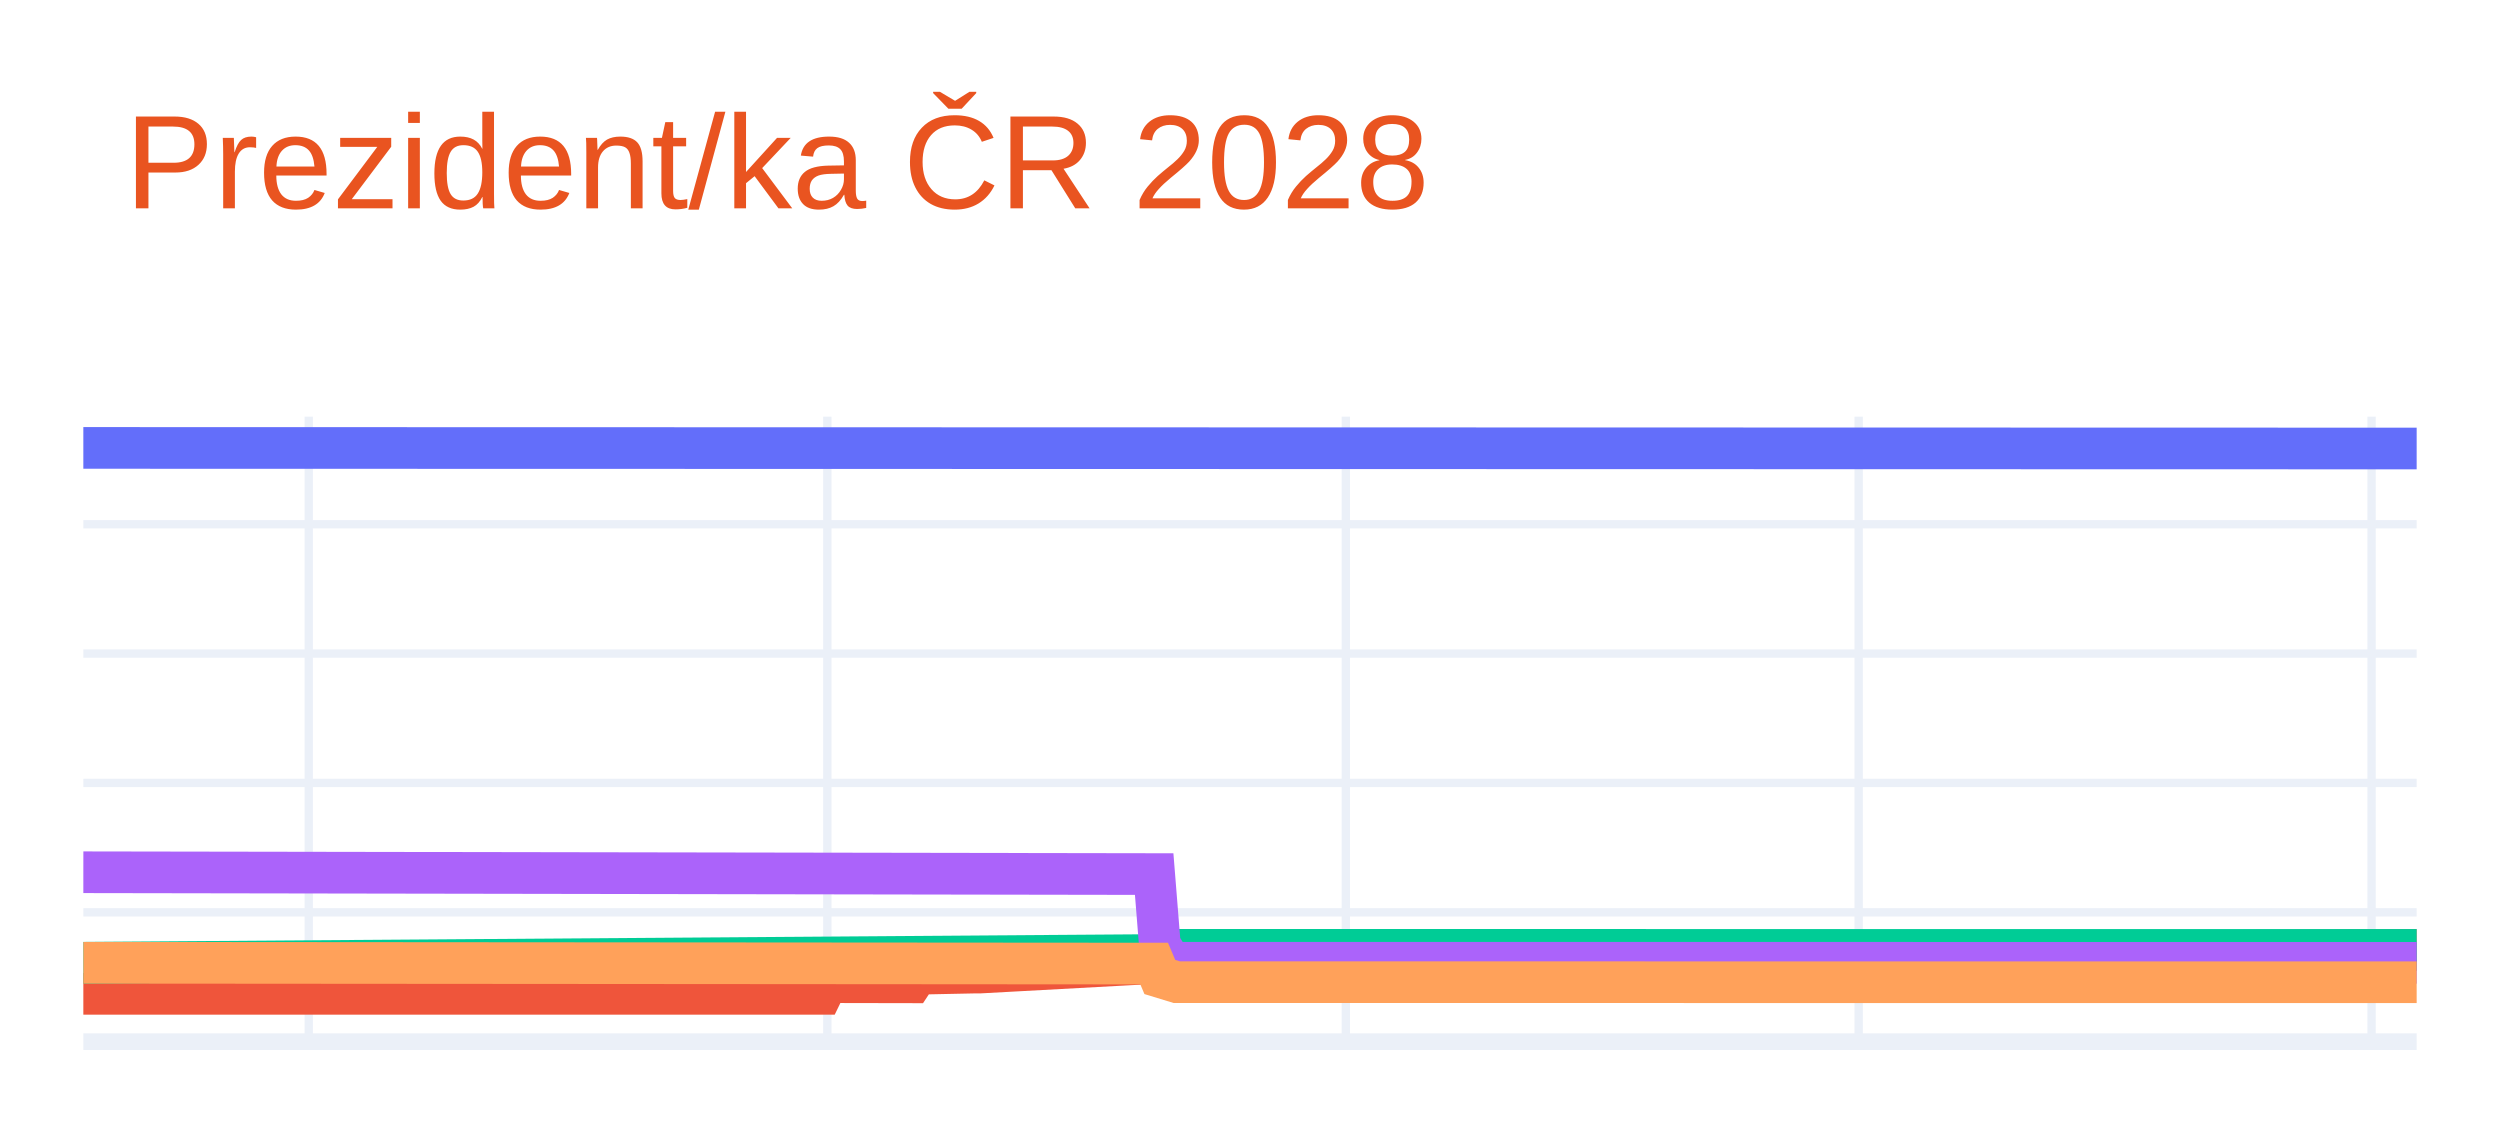
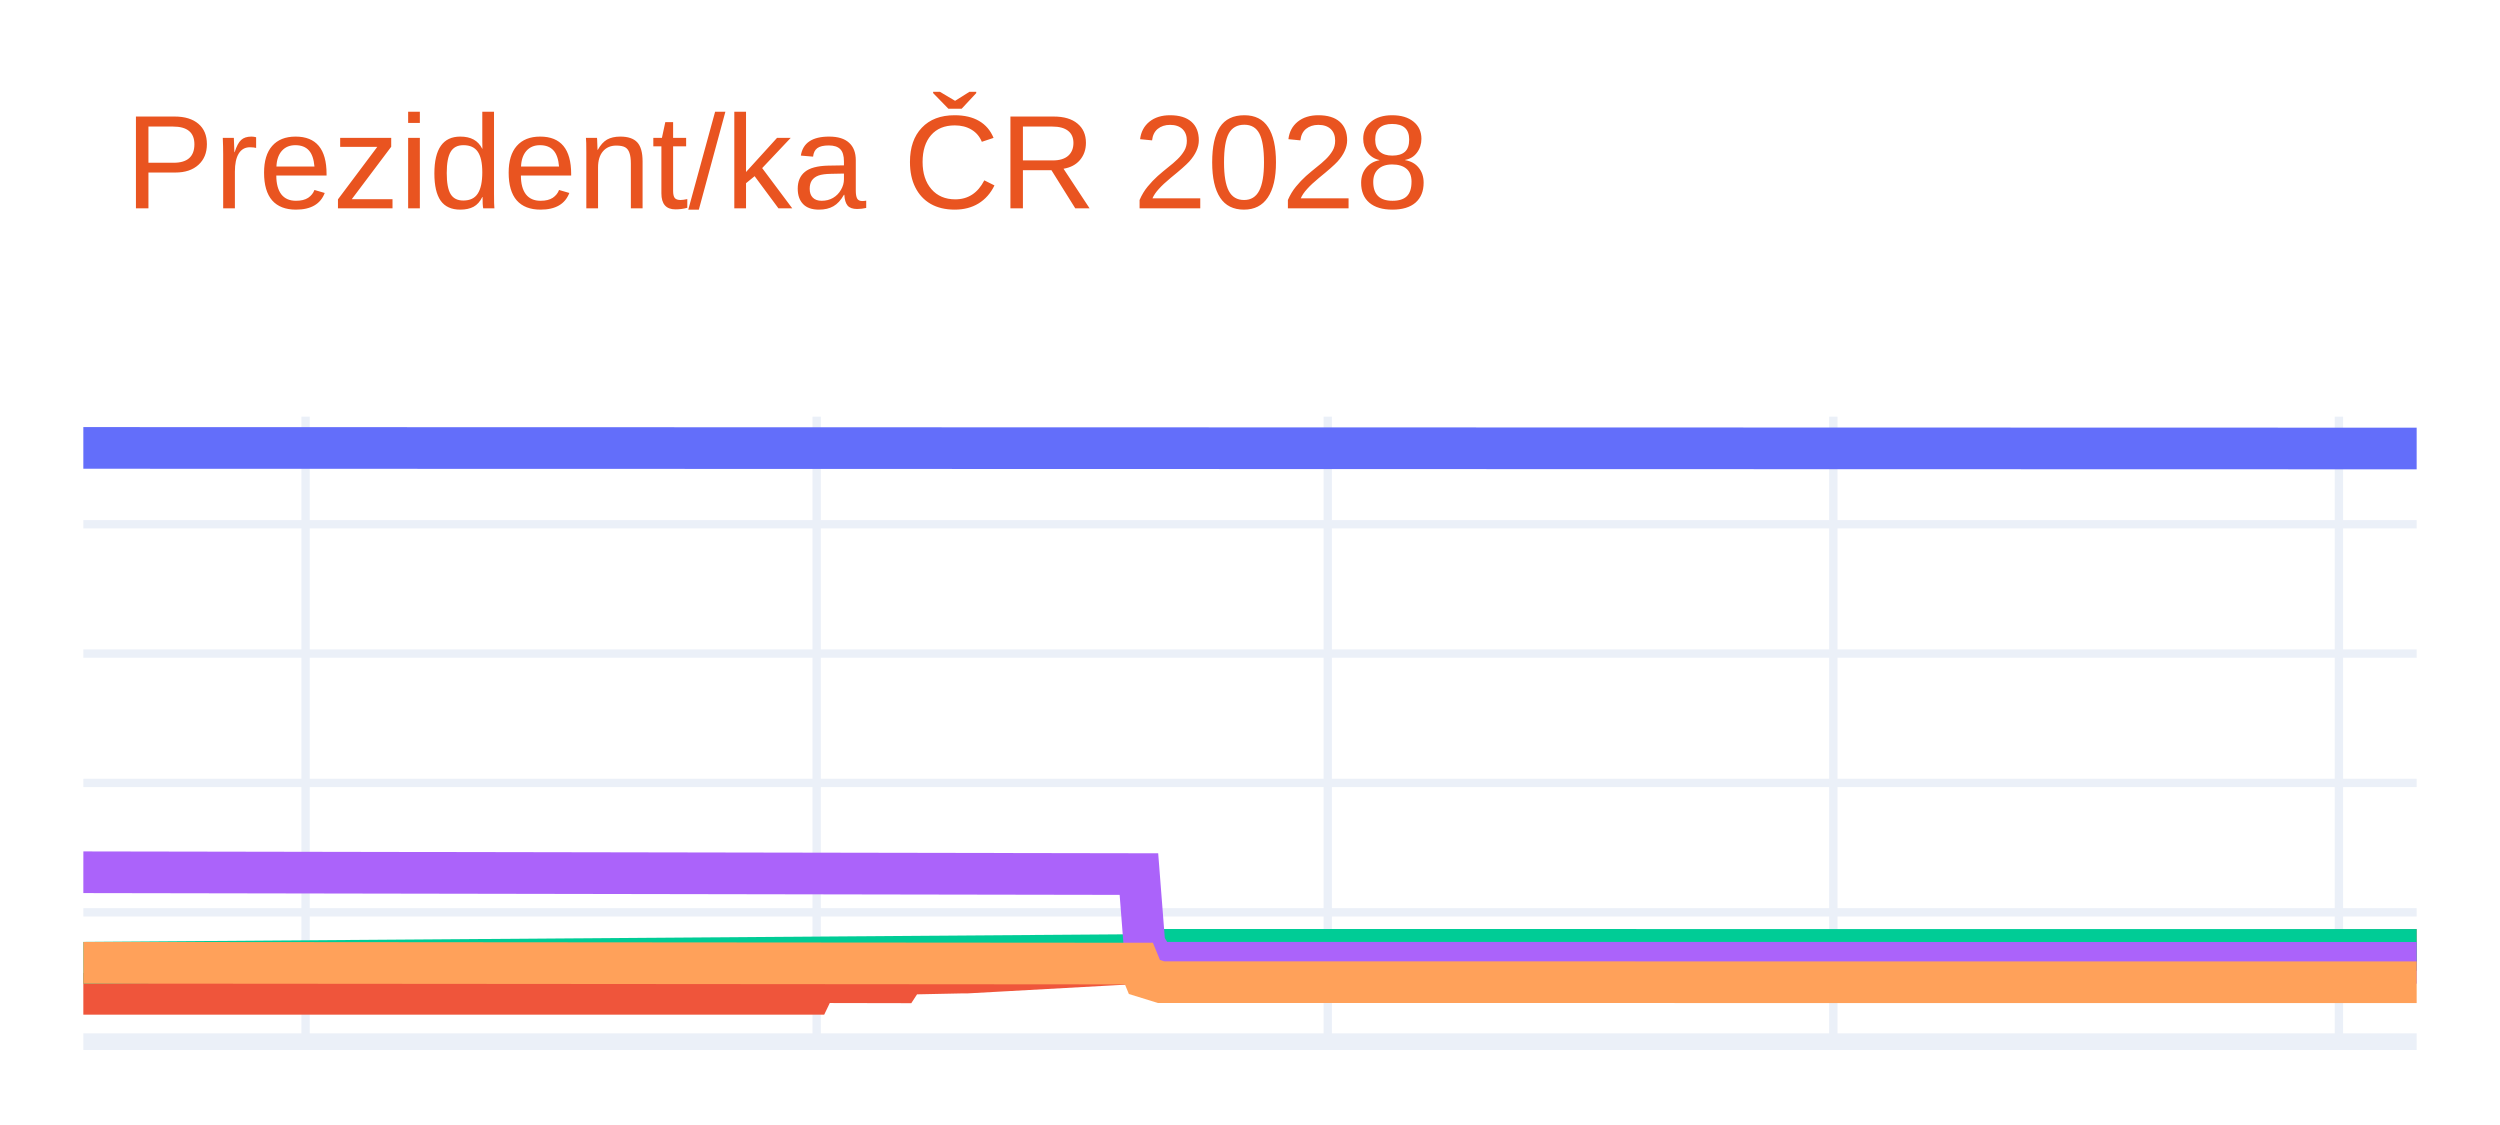
<svg xmlns="http://www.w3.org/2000/svg" class="main-svg" width="300" height="135" style="" viewBox="0 0 300 135">
  <rect x="0" y="0" width="300" height="135" style="fill: rgb(255, 255, 255); fill-opacity: 1;" />
-   <defs id="defs-6d9831">
+   <defs id="defs-209832">
    <g class="clips">
-       <clipPath id="clip6d9831xyplot" class="plotclip">
+       <clipPath id="clip209832xyplot" class="plotclip">
        <rect width="280" height="75" />
      </clipPath>
-       <clipPath class="axesclip" id="clip6d9831x">
+       <clipPath class="axesclip" id="clip209832x">
        <rect x="10" y="0" width="280" height="135" />
      </clipPath>
-       <clipPath class="axesclip" id="clip6d9831y">
+       <clipPath class="axesclip" id="clip209832y">
        <rect x="0" y="50" width="300" height="75" />
      </clipPath>
-       <clipPath class="axesclip" id="clip6d9831xy">
+       <clipPath class="axesclip" id="clip209832xy">
        <rect x="10" y="50" width="280" height="75" />
      </clipPath>
    </g>
    <g class="gradients" />
    <g class="patterns" />
  </defs>
  <g class="bglayer" />
  <g class="layer-below">
    <g class="imagelayer" />
    <g class="shapelayer" />
  </g>
  <g class="cartesianlayer">
    <g class="subplot xy">
      <g class="layer-subplot">
        <g class="shapelayer" />
        <g class="imagelayer" />
      </g>
      <g class="minor-gridlayer">
        <g class="x" />
        <g class="y" />
      </g>
      <g class="gridlayer">
        <g class="x">
-           <path class="xgrid crisp" transform="translate(37.05,0)" d="M0,50v75" style="stroke: rgb(235, 240, 248); stroke-opacity: 1; stroke-width: 1px;" />
-           <path class="xgrid crisp" transform="translate(99.28,0)" d="M0,50v75" style="stroke: rgb(235, 240, 248); stroke-opacity: 1; stroke-width: 1px;" />
-           <path class="xgrid crisp" transform="translate(161.5,0)" d="M0,50v75" style="stroke: rgb(235, 240, 248); stroke-opacity: 1; stroke-width: 1px;" />
-           <path class="xgrid crisp" transform="translate(223.04,0)" d="M0,50v75" style="stroke: rgb(235, 240, 248); stroke-opacity: 1; stroke-width: 1px;" />
-           <path class="xgrid crisp" transform="translate(284.59,0)" d="M0,50v75" style="stroke: rgb(235, 240, 248); stroke-opacity: 1; stroke-width: 1px;" />
+           <path class="xgrid crisp" transform="translate(36.67,0)" d="M0,50v75" style="stroke: rgb(235, 240, 248); stroke-opacity: 1; stroke-width: 1px;" />
+           <path class="xgrid crisp" transform="translate(98,0)" d="M0,50v75" style="stroke: rgb(235, 240, 248); stroke-opacity: 1; stroke-width: 1px;" />
+           <path class="xgrid crisp" transform="translate(159.33,0)" d="M0,50v75" style="stroke: rgb(235, 240, 248); stroke-opacity: 1; stroke-width: 1px;" />
+           <path class="xgrid crisp" transform="translate(220,0)" d="M0,50v75" style="stroke: rgb(235, 240, 248); stroke-opacity: 1; stroke-width: 1px;" />
+           <path class="xgrid crisp" transform="translate(280.67,0)" d="M0,50v75" style="stroke: rgb(235, 240, 248); stroke-opacity: 1; stroke-width: 1px;" />
        </g>
        <g class="y">
          <path class="ygrid crisp" transform="translate(0,109.48)" d="M10,0h280" style="stroke: rgb(235, 240, 248); stroke-opacity: 1; stroke-width: 1px;" />
          <path class="ygrid crisp" transform="translate(0,93.95)" d="M10,0h280" style="stroke: rgb(235, 240, 248); stroke-opacity: 1; stroke-width: 1px;" />
          <path class="ygrid crisp" transform="translate(0,78.43)" d="M10,0h280" style="stroke: rgb(235, 240, 248); stroke-opacity: 1; stroke-width: 1px;" />
          <path class="ygrid crisp" transform="translate(0,62.91)" d="M10,0h280" style="stroke: rgb(235, 240, 248); stroke-opacity: 1; stroke-width: 1px;" />
        </g>
      </g>
      <g class="zerolinelayer">
        <path class="yzl zl crisp" transform="translate(0,125)" d="M10,0h280" style="stroke: rgb(235, 240, 248); stroke-opacity: 1; stroke-width: 2px;" />
      </g>
      <g class="layer-between">
        <g class="shapelayer" />
        <g class="imagelayer" />
      </g>
      <path class="xlines-below" />
      <path class="ylines-below" />
      <g class="overlines-below" />
      <g class="xaxislayer-below" />
      <g class="yaxislayer-below" />
      <g class="overaxes-below" />
-       <g class="plot" transform="translate(10,50)" clip-path="url(#clip6d9831xyplot)">
+       <g class="plot" transform="translate(10,50)" clip-path="url(#clip209832xyplot)">
        <g class="scatterlayer mlayer">
-           <g class="trace scatter trace1035be" style="stroke-miterlimit: 2; opacity: 1;">
+           <g class="trace scatter trace34d2d9" style="stroke-miterlimit: 2; opacity: 1;">
            <g class="fills" />
            <g class="errorbars" />
            <g class="lines">
              <path class="js-line" d="M0,3.75L280,3.82" style="vector-effect: none; fill: none; stroke: rgb(99, 110, 250); stroke-opacity: 1; stroke-width: 5px; opacity: 1;" />
            </g>
            <g class="points" />
            <g class="text" />
          </g>
-           <g class="trace scatter tracefac2e6" style="stroke-miterlimit: 2; opacity: 1;">
+           <g class="trace scatter tracee7def5" style="stroke-miterlimit: 2; opacity: 1;">
            <g class="fills" />
            <g class="errorbars" />
            <g class="lines">
-               <path class="js-line" d="M0,69.26L88.6,69.26L89.28,67.86L99.42,67.88L100.1,66.85L106.86,66.71L107.54,66.71L129.18,65.53L129.86,64.75L280,63.99" style="vector-effect: none; fill: none; stroke: rgb(239, 85, 59); stroke-opacity: 1; stroke-width: 5px; opacity: 1;" />
+               <path class="js-line" d="M0,69.26L87.33,69.26L88,67.86L98,67.88L98.67,66.85L105.33,66.71L106,66.71L127.33,65.53L128,64.75L280,63.99" style="vector-effect: none; fill: none; stroke: rgb(239, 85, 59); stroke-opacity: 1; stroke-width: 5px; opacity: 1;" />
            </g>
            <g class="points" />
            <g class="text" />
          </g>
-           <g class="trace scatter trace06bfe2" style="stroke-miterlimit: 2; opacity: 1;">
+           <g class="trace scatter trace2e1200" style="stroke-miterlimit: 2; opacity: 1;">
            <g class="fills" />
            <g class="errorbars" />
            <g class="lines">
-               <path class="js-line" d="M0,65.53L129.18,64.6L129.86,63.98L280,63.99" style="vector-effect: none; fill: none; stroke: rgb(0, 204, 150); stroke-opacity: 1; stroke-width: 5px; opacity: 1;" />
+               <path class="js-line" d="M0,65.53L127.33,64.6L128,63.98L280,63.99" style="vector-effect: none; fill: none; stroke: rgb(0, 204, 150); stroke-opacity: 1; stroke-width: 5px; opacity: 1;" />
            </g>
            <g class="points" />
            <g class="text" />
          </g>
-           <g class="trace scatter tracef93585" style="stroke-miterlimit: 2; opacity: 1;">
+           <g class="trace scatter trace324a3a" style="stroke-miterlimit: 2; opacity: 1;">
            <g class="fills" />
            <g class="errorbars" />
            <g class="lines">
-               <path class="js-line" d="M0,54.67L128.5,54.89L129.18,63.36L130.53,65.53L131.21,65.53L280,65.54" style="vector-effect: none; fill: none; stroke: rgb(171, 99, 250); stroke-opacity: 1; stroke-width: 5px; opacity: 1;" />
+               <path class="js-line" d="M0,54.67L126.67,54.89L127.33,63.36L128.67,65.53L129.33,65.53L280,65.54" style="vector-effect: none; fill: none; stroke: rgb(171, 99, 250); stroke-opacity: 1; stroke-width: 5px; opacity: 1;" />
            </g>
            <g class="points" />
            <g class="text" />
          </g>
-           <g class="trace scatter trace908b61" style="stroke-miterlimit: 2; opacity: 1;">
+           <g class="trace scatter tracebc8884" style="stroke-miterlimit: 2; opacity: 1;">
            <g class="fills" />
            <g class="errorbars" />
            <g class="lines">
-               <path class="js-line" d="M0,65.53L128.5,65.63L129.18,67.24L131.21,67.86L131.88,67.86L280,67.87" style="vector-effect: none; fill: none; stroke: rgb(255, 161, 90); stroke-opacity: 1; stroke-width: 5px; opacity: 1;" />
+               <path class="js-line" d="M0,65.53L126.67,65.63L127.33,67.24L129.33,67.86L130,67.86L280,67.87" style="vector-effect: none; fill: none; stroke: rgb(255, 161, 90); stroke-opacity: 1; stroke-width: 5px; opacity: 1;" />
            </g>
            <g class="points" />
            <g class="text" />
          </g>
        </g>
      </g>
      <g class="overplot" />
      <path class="xlines-above crisp" d="M0,0" style="fill: none;" />
      <path class="ylines-above crisp" d="M0,0" style="fill: none;" />
      <g class="overlines-above" />
      <g class="xaxislayer-above" />
      <g class="yaxislayer-above" />
      <g class="overaxes-above" />
    </g>
  </g>
  <g class="polarlayer" />
  <g class="smithlayer" />
  <g class="ternarylayer" />
  <g class="geolayer" />
  <g class="funnelarealayer" />
  <g class="pielayer" />
  <g class="iciclelayer" />
  <g class="treemaplayer" />
  <g class="sunburstlayer" />
  <g class="glimages" />
-   <defs id="topdefs-6d9831">
+   <defs id="topdefs-209832">
    <g class="clips" />
  </defs>
  <g class="layer-above">
    <g class="imagelayer" />
    <g class="shapelayer" />
  </g>
  <g class="infolayer">
    <g class="g-gtitle">
      <text class="gtitle" x="15" y="25" text-anchor="start" dy="0em" style="font-family: Ubuntu, verdana, arial, sans-serif; font-size: 16px; fill: rgb(233, 84, 32); opacity: 1; white-space: pre;">Prezident/ka ČR 2028</text>
    </g>
    <g class="g-xtitle" />
    <g class="g-ytitle" />
  </g>
</svg>
